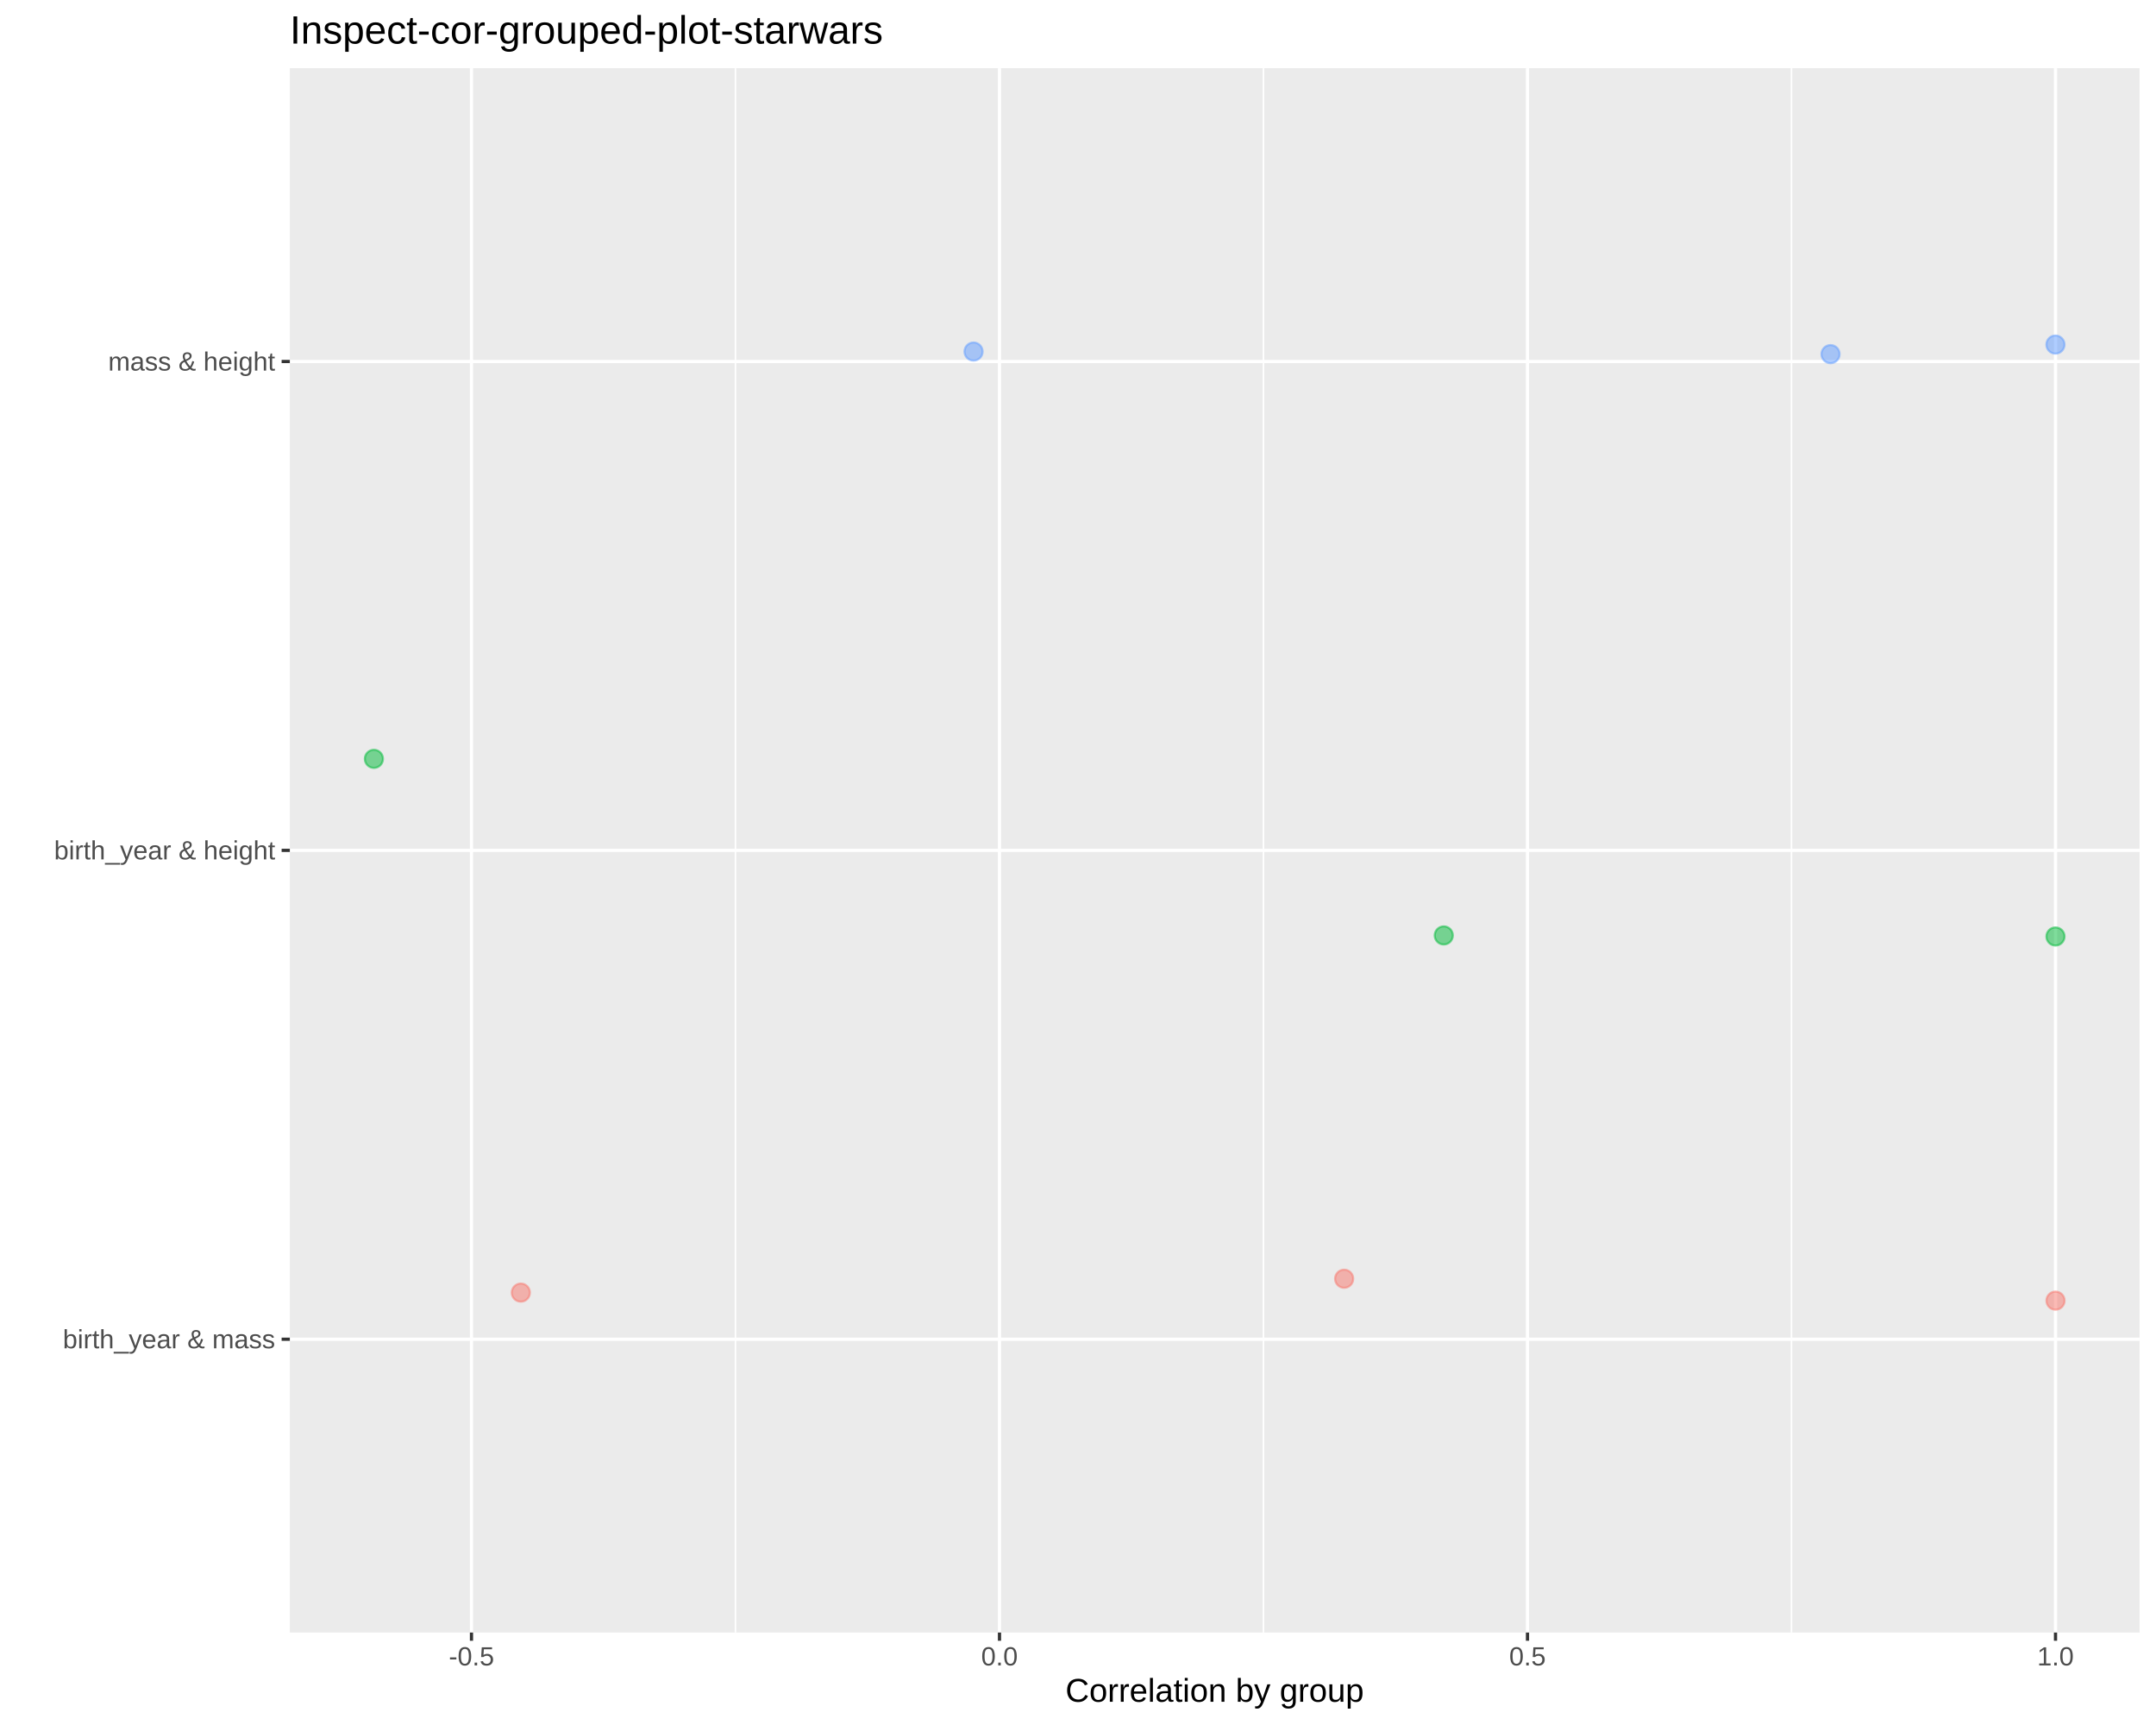
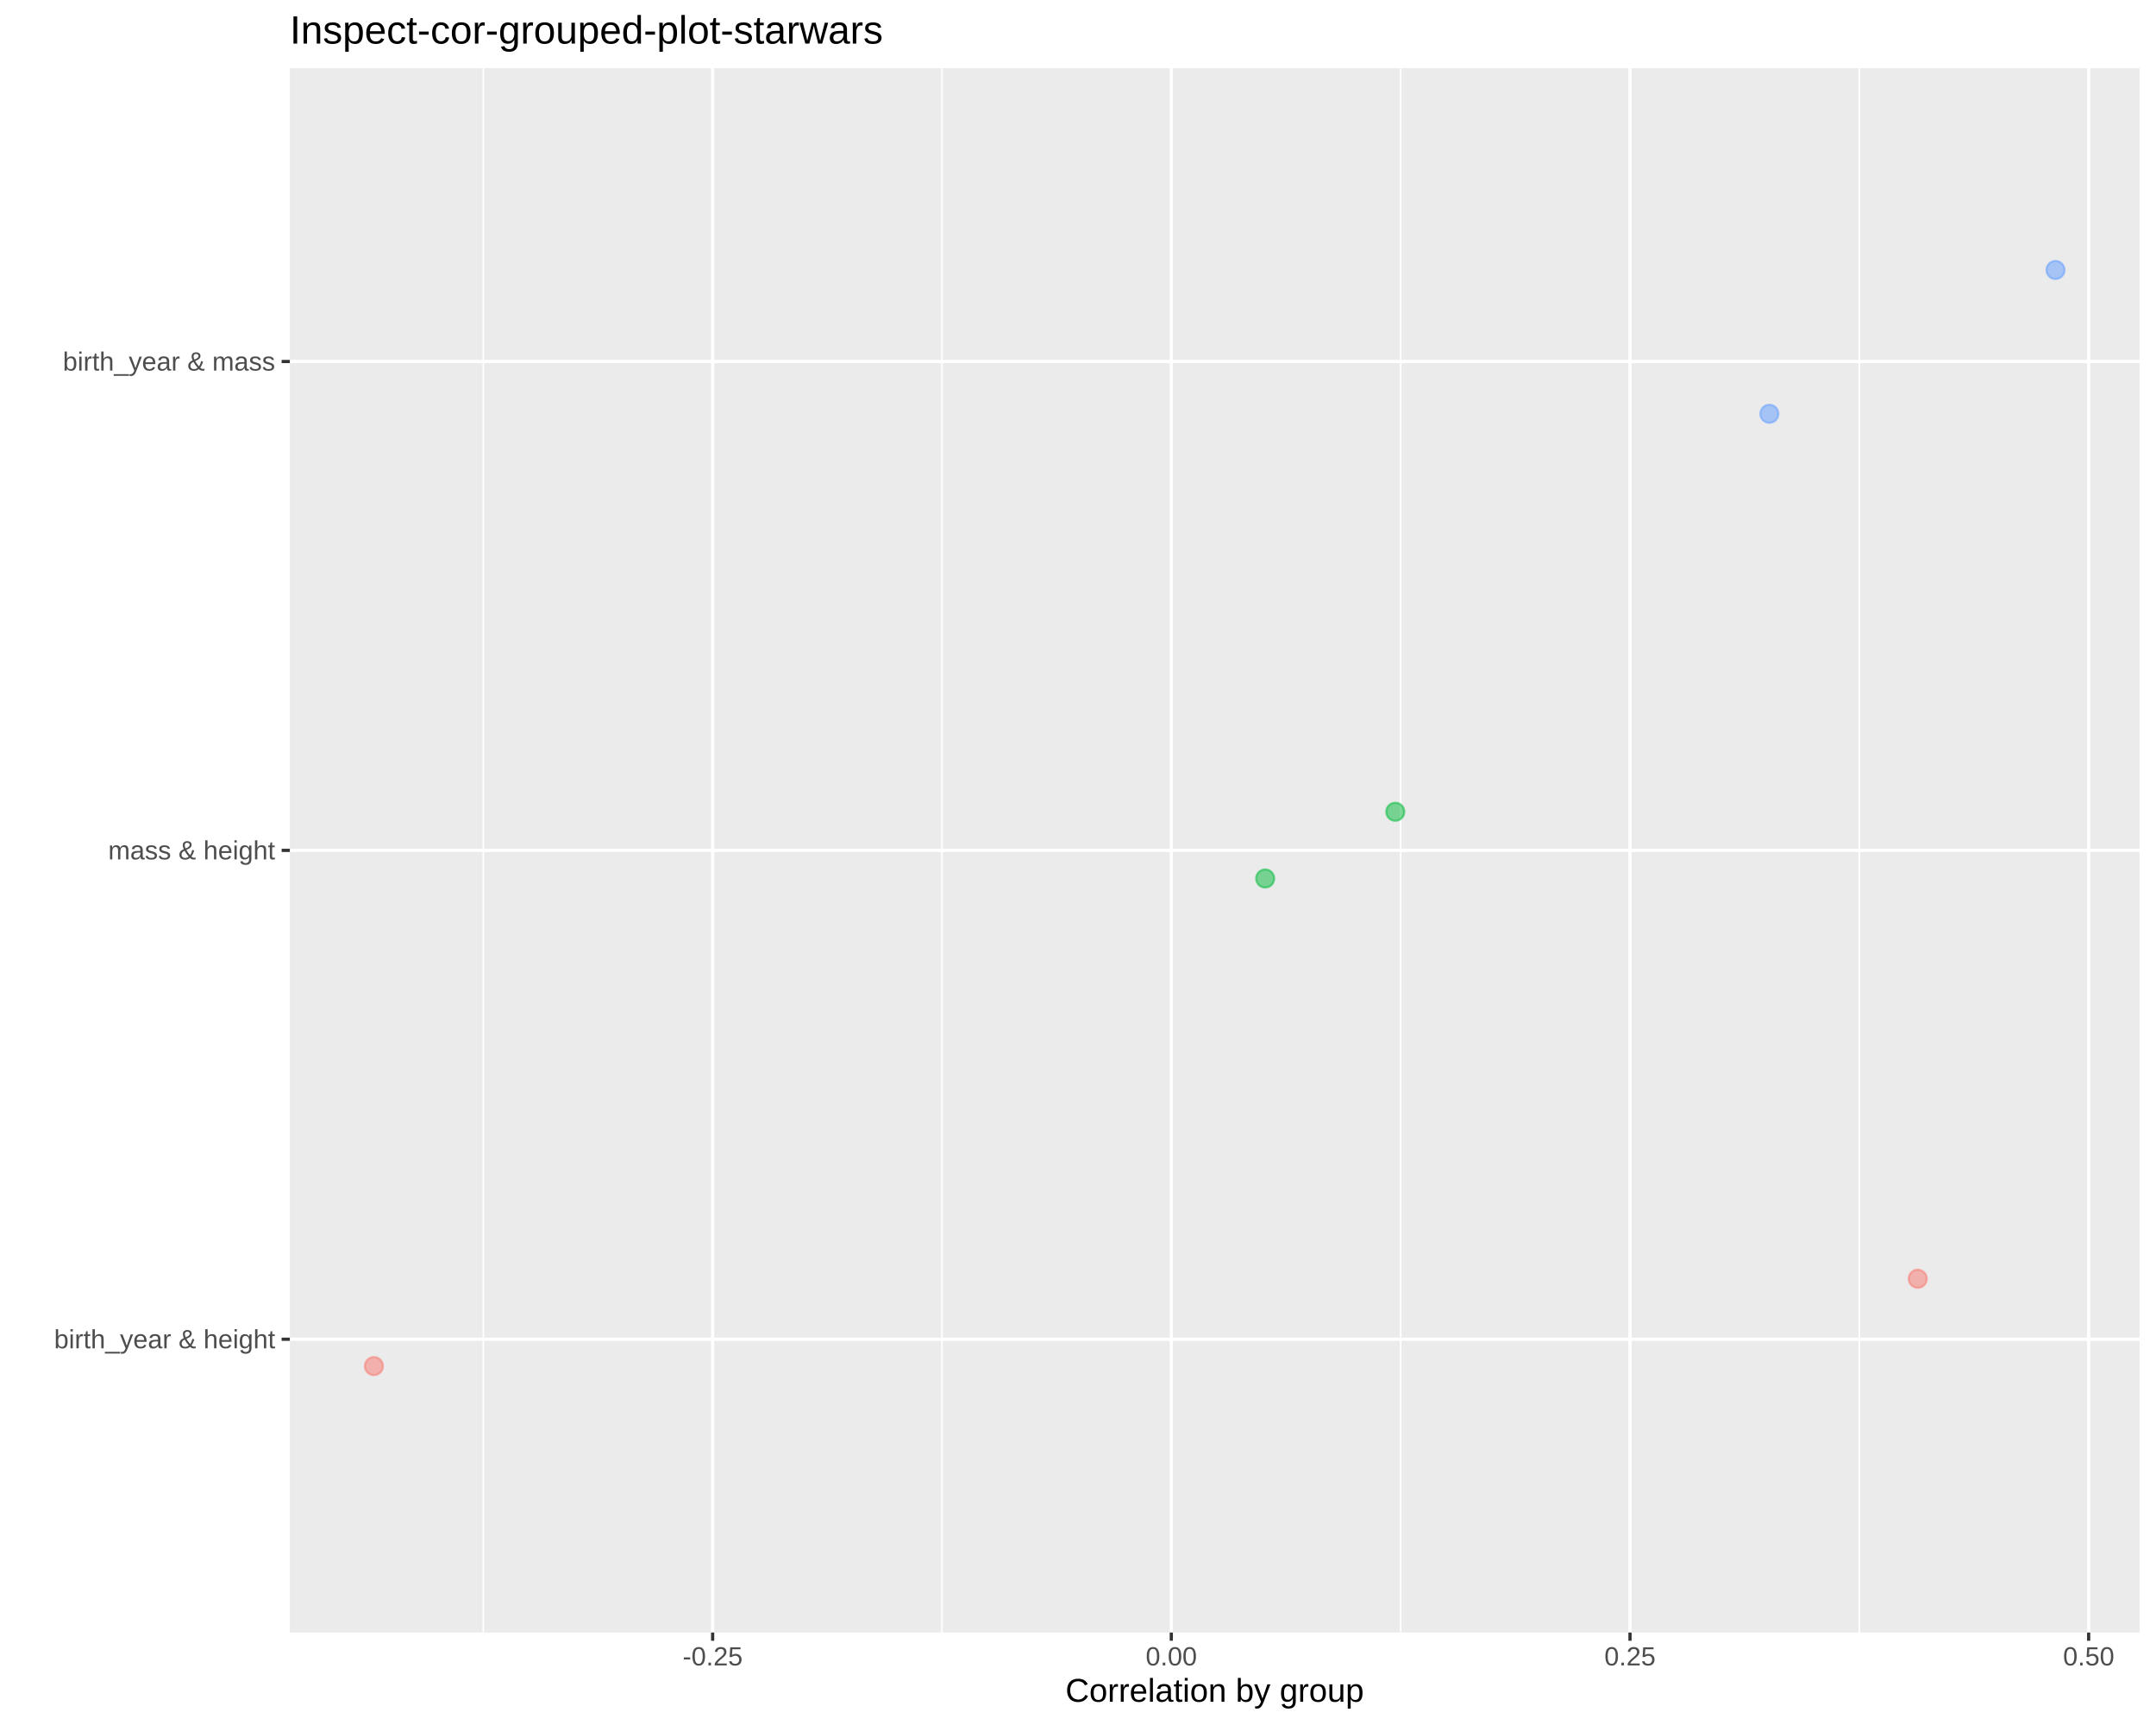
<svg xmlns="http://www.w3.org/2000/svg" viewBox="0 0 720.00 576.00">
  <defs>
    <style type="text/css">
    line, polyline, polygon, path, rect, circle {
      fill: none;
      stroke: #000000;
      stroke-linecap: round;
      stroke-linejoin: round;
      stroke-miterlimit: 10.00;
    }
  </style>
  </defs>
  <rect width="100%" height="100%" style="stroke: none; fill: #FFFFFF;" />
  <rect x="0.00" y="0.00" width="720.00" height="576.00" style="stroke-width: 1.07; stroke: #FFFFFF; fill: #FFFFFF;" />
  <defs>
    <clipPath id="cpOTYuNzl8NzE0LjUyfDU0NS4xM3wyMi43Nw==">
      <rect x="96.79" y="22.77" width="617.73" height="522.36" />
    </clipPath>
  </defs>
  <rect x="96.79" y="22.77" width="617.73" height="522.36" style="stroke-width: 1.07; stroke: none; fill: #EBEBEB;" clip-path="url(#cpOTYuNzl8NzE0LjUyfDU0NS4xM3wyMi43Nw==)" />
-   <polyline points="245.61,545.13 245.61,22.77 " style="stroke-width: 0.53; stroke: #FFFFFF; stroke-linecap: butt;" clip-path="url(#cpOTYuNzl8NzE0LjUyfDU0NS4xM3wyMi43Nw==)" />
-   <polyline points="421.94,545.13 421.94,22.77 " style="stroke-width: 0.53; stroke: #FFFFFF; stroke-linecap: butt;" clip-path="url(#cpOTYuNzl8NzE0LjUyfDU0NS4xM3wyMi43Nw==)" />
-   <polyline points="598.27,545.13 598.27,22.77 " style="stroke-width: 0.53; stroke: #FFFFFF; stroke-linecap: butt;" clip-path="url(#cpOTYuNzl8NzE0LjUyfDU0NS4xM3wyMi43Nw==)" />
+   <polyline points="161.40,545.13 161.40,22.77 " style="stroke-width: 0.53; stroke: #FFFFFF; stroke-linecap: butt;" clip-path="url(#cpOTYuNzl8NzE0LjUyfDU0NS4xM3wyMi43Nw==)" />
+   <polyline points="314.57,545.13 314.57,22.77 " style="stroke-width: 0.53; stroke: #FFFFFF; stroke-linecap: butt;" clip-path="url(#cpOTYuNzl8NzE0LjUyfDU0NS4xM3wyMi43Nw==)" />
+   <polyline points="467.75,545.13 467.75,22.77 " style="stroke-width: 0.53; stroke: #FFFFFF; stroke-linecap: butt;" clip-path="url(#cpOTYuNzl8NzE0LjUyfDU0NS4xM3wyMi43Nw==)" />
+   <polyline points="620.93,545.13 620.93,22.77 " style="stroke-width: 0.53; stroke: #FFFFFF; stroke-linecap: butt;" clip-path="url(#cpOTYuNzl8NzE0LjUyfDU0NS4xM3wyMi43Nw==)" />
  <polyline points="96.79,447.19 714.52,447.19 " style="stroke-width: 1.07; stroke: #FFFFFF; stroke-linecap: butt;" clip-path="url(#cpOTYuNzl8NzE0LjUyfDU0NS4xM3wyMi43Nw==)" />
  <polyline points="96.79,283.95 714.52,283.95 " style="stroke-width: 1.07; stroke: #FFFFFF; stroke-linecap: butt;" clip-path="url(#cpOTYuNzl8NzE0LjUyfDU0NS4xM3wyMi43Nw==)" />
  <polyline points="96.79,120.71 714.52,120.71 " style="stroke-width: 1.07; stroke: #FFFFFF; stroke-linecap: butt;" clip-path="url(#cpOTYuNzl8NzE0LjUyfDU0NS4xM3wyMi43Nw==)" />
-   <polyline points="157.45,545.13 157.45,22.77 " style="stroke-width: 1.07; stroke: #FFFFFF; stroke-linecap: butt;" clip-path="url(#cpOTYuNzl8NzE0LjUyfDU0NS4xM3wyMi43Nw==)" />
-   <polyline points="333.78,545.13 333.78,22.77 " style="stroke-width: 1.07; stroke: #FFFFFF; stroke-linecap: butt;" clip-path="url(#cpOTYuNzl8NzE0LjUyfDU0NS4xM3wyMi43Nw==)" />
-   <polyline points="510.11,545.13 510.11,22.77 " style="stroke-width: 1.07; stroke: #FFFFFF; stroke-linecap: butt;" clip-path="url(#cpOTYuNzl8NzE0LjUyfDU0NS4xM3wyMi43Nw==)" />
-   <polyline points="686.44,545.13 686.44,22.77 " style="stroke-width: 1.07; stroke: #FFFFFF; stroke-linecap: butt;" clip-path="url(#cpOTYuNzl8NzE0LjUyfDU0NS4xM3wyMi43Nw==)" />
-   <circle cx="448.88" cy="426.99" r="2.27pt" style="stroke-width: 0.71; stroke: #F8766D; stroke-opacity: 0.50; fill: #F8766D; fill-opacity: 0.50;" clip-path="url(#cpOTYuNzl8NzE0LjUyfDU0NS4xM3wyMi43Nw==)" />
-   <circle cx="173.93" cy="431.62" r="2.27pt" style="stroke-width: 0.71; stroke: #F8766D; stroke-opacity: 0.50; fill: #F8766D; fill-opacity: 0.50;" clip-path="url(#cpOTYuNzl8NzE0LjUyfDU0NS4xM3wyMi43Nw==)" />
-   <circle cx="686.44" cy="434.30" r="2.27pt" style="stroke-width: 0.71; stroke: #F8766D; stroke-opacity: 0.50; fill: #F8766D; fill-opacity: 0.50;" clip-path="url(#cpOTYuNzl8NzE0LjUyfDU0NS4xM3wyMi43Nw==)" />
-   <circle cx="482.15" cy="312.35" r="2.27pt" style="stroke-width: 0.71; stroke: #00BA38; stroke-opacity: 0.50; fill: #00BA38; fill-opacity: 0.50;" clip-path="url(#cpOTYuNzl8NzE0LjUyfDU0NS4xM3wyMi43Nw==)" />
-   <circle cx="124.87" cy="253.39" r="2.27pt" style="stroke-width: 0.71; stroke: #00BA38; stroke-opacity: 0.50; fill: #00BA38; fill-opacity: 0.50;" clip-path="url(#cpOTYuNzl8NzE0LjUyfDU0NS4xM3wyMi43Nw==)" />
-   <circle cx="686.43" cy="312.70" r="2.27pt" style="stroke-width: 0.71; stroke: #00BA38; stroke-opacity: 0.50; fill: #00BA38; fill-opacity: 0.50;" clip-path="url(#cpOTYuNzl8NzE0LjUyfDU0NS4xM3wyMi43Nw==)" />
-   <circle cx="325.12" cy="117.39" r="2.27pt" style="stroke-width: 0.71; stroke: #619CFF; stroke-opacity: 0.50; fill: #619CFF; fill-opacity: 0.50;" clip-path="url(#cpOTYuNzl8NzE0LjUyfDU0NS4xM3wyMi43Nw==)" />
-   <circle cx="611.31" cy="118.25" r="2.27pt" style="stroke-width: 0.71; stroke: #619CFF; stroke-opacity: 0.50; fill: #619CFF; fill-opacity: 0.50;" clip-path="url(#cpOTYuNzl8NzE0LjUyfDU0NS4xM3wyMi43Nw==)" />
-   <circle cx="686.42" cy="115.06" r="2.27pt" style="stroke-width: 0.71; stroke: #619CFF; stroke-opacity: 0.50; fill: #619CFF; fill-opacity: 0.50;" clip-path="url(#cpOTYuNzl8NzE0LjUyfDU0NS4xM3wyMi43Nw==)" />
+   <polyline points="237.99,545.13 237.99,22.77 " style="stroke-width: 1.07; stroke: #FFFFFF; stroke-linecap: butt;" clip-path="url(#cpOTYuNzl8NzE0LjUyfDU0NS4xM3wyMi43Nw==)" />
+   <polyline points="391.16,545.13 391.16,22.77 " style="stroke-width: 1.07; stroke: #FFFFFF; stroke-linecap: butt;" clip-path="url(#cpOTYuNzl8NzE0LjUyfDU0NS4xM3wyMi43Nw==)" />
+   <polyline points="544.34,545.13 544.34,22.77 " style="stroke-width: 1.07; stroke: #FFFFFF; stroke-linecap: butt;" clip-path="url(#cpOTYuNzl8NzE0LjUyfDU0NS4xM3wyMi43Nw==)" />
+   <polyline points="697.51,545.13 697.51,22.77 " style="stroke-width: 1.07; stroke: #FFFFFF; stroke-linecap: butt;" clip-path="url(#cpOTYuNzl8NzE0LjUyfDU0NS4xM3wyMi43Nw==)" />
+   <circle cx="640.43" cy="426.99" r="2.27pt" style="stroke-width: 0.71; stroke: #F8766D; stroke-opacity: 0.50; fill: #F8766D; fill-opacity: 0.50;" clip-path="url(#cpOTYuNzl8NzE0LjUyfDU0NS4xM3wyMi43Nw==)" />
+   <circle cx="124.87" cy="456.16" r="2.27pt" style="stroke-width: 0.71; stroke: #F8766D; stroke-opacity: 0.50; fill: #F8766D; fill-opacity: 0.50;" clip-path="url(#cpOTYuNzl8NzE0LjUyfDU0NS4xM3wyMi43Nw==)" />
+   <circle cx="422.51" cy="293.34" r="2.27pt" style="stroke-width: 0.71; stroke: #00BA38; stroke-opacity: 0.50; fill: #00BA38; fill-opacity: 0.50;" clip-path="url(#cpOTYuNzl8NzE0LjUyfDU0NS4xM3wyMi43Nw==)" />
+   <circle cx="465.96" cy="271.06" r="2.27pt" style="stroke-width: 0.71; stroke: #00BA38; stroke-opacity: 0.50; fill: #00BA38; fill-opacity: 0.50;" clip-path="url(#cpOTYuNzl8NzE0LjUyfDU0NS4xM3wyMi43Nw==)" />
+   <circle cx="590.88" cy="138.17" r="2.27pt" style="stroke-width: 0.71; stroke: #619CFF; stroke-opacity: 0.50; fill: #619CFF; fill-opacity: 0.50;" clip-path="url(#cpOTYuNzl8NzE0LjUyfDU0NS4xM3wyMi43Nw==)" />
+   <circle cx="686.44" cy="90.15" r="2.27pt" style="stroke-width: 0.71; stroke: #619CFF; stroke-opacity: 0.50; fill: #619CFF; fill-opacity: 0.50;" clip-path="url(#cpOTYuNzl8NzE0LjUyfDU0NS4xM3wyMi43Nw==)" />
  <defs>
    <clipPath id="cpMC4wMHw3MjAuMDB8NTc2LjAwfDAuMDA=">
      <rect x="0.00" y="0.00" width="720.00" height="576.00" />
    </clipPath>
  </defs>
  <g clip-path="url(#cpMC4wMHw3MjAuMDB8NTc2LjAwfDAuMDA=)">
-     <text x="20.98" y="450.21" style="font-size: 8.80px; fill: #4D4D4D; font-family: Liberation Sans;" textLength="70.88px" lengthAdjust="spacingAndGlyphs">birth_year &amp; mass</text>
+     <text x="18.06" y="450.21" style="font-size: 8.80px; fill: #4D4D4D; font-family: Liberation Sans;" textLength="73.80px" lengthAdjust="spacingAndGlyphs">birth_year &amp; height</text>
  </g>
  <g clip-path="url(#cpMC4wMHw3MjAuMDB8NTc2LjAwfDAuMDA=)">
-     <text x="18.06" y="286.97" style="font-size: 8.80px; fill: #4D4D4D; font-family: Liberation Sans;" textLength="73.80px" lengthAdjust="spacingAndGlyphs">birth_year &amp; height</text>
+     <text x="36.13" y="286.97" style="font-size: 8.80px; fill: #4D4D4D; font-family: Liberation Sans;" textLength="55.73px" lengthAdjust="spacingAndGlyphs">mass &amp; height</text>
  </g>
  <g clip-path="url(#cpMC4wMHw3MjAuMDB8NTc2LjAwfDAuMDA=)">
-     <text x="36.13" y="123.74" style="font-size: 8.80px; fill: #4D4D4D; font-family: Liberation Sans;" textLength="55.73px" lengthAdjust="spacingAndGlyphs">mass &amp; height</text>
+     <text x="20.98" y="123.74" style="font-size: 8.80px; fill: #4D4D4D; font-family: Liberation Sans;" textLength="70.88px" lengthAdjust="spacingAndGlyphs">birth_year &amp; mass</text>
  </g>
  <polyline points="94.05,447.19 96.79,447.19 " style="stroke-width: 1.07; stroke: #333333; stroke-linecap: butt;" clip-path="url(#cpMC4wMHw3MjAuMDB8NTc2LjAwfDAuMDA=)" />
  <polyline points="94.05,283.95 96.79,283.95 " style="stroke-width: 1.07; stroke: #333333; stroke-linecap: butt;" clip-path="url(#cpMC4wMHw3MjAuMDB8NTc2LjAwfDAuMDA=)" />
  <polyline points="94.05,120.71 96.79,120.71 " style="stroke-width: 1.07; stroke: #333333; stroke-linecap: butt;" clip-path="url(#cpMC4wMHw3MjAuMDB8NTc2LjAwfDAuMDA=)" />
-   <polyline points="157.45,547.87 157.45,545.13 " style="stroke-width: 1.07; stroke: #333333; stroke-linecap: butt;" clip-path="url(#cpMC4wMHw3MjAuMDB8NTc2LjAwfDAuMDA=)" />
-   <polyline points="333.78,547.87 333.78,545.13 " style="stroke-width: 1.07; stroke: #333333; stroke-linecap: butt;" clip-path="url(#cpMC4wMHw3MjAuMDB8NTc2LjAwfDAuMDA=)" />
-   <polyline points="510.11,547.87 510.11,545.13 " style="stroke-width: 1.07; stroke: #333333; stroke-linecap: butt;" clip-path="url(#cpMC4wMHw3MjAuMDB8NTc2LjAwfDAuMDA=)" />
-   <polyline points="686.44,547.87 686.44,545.13 " style="stroke-width: 1.07; stroke: #333333; stroke-linecap: butt;" clip-path="url(#cpMC4wMHw3MjAuMDB8NTc2LjAwfDAuMDA=)" />
+   <polyline points="237.99,547.87 237.99,545.13 " style="stroke-width: 1.07; stroke: #333333; stroke-linecap: butt;" clip-path="url(#cpMC4wMHw3MjAuMDB8NTc2LjAwfDAuMDA=)" />
+   <polyline points="391.16,547.87 391.16,545.13 " style="stroke-width: 1.07; stroke: #333333; stroke-linecap: butt;" clip-path="url(#cpMC4wMHw3MjAuMDB8NTc2LjAwfDAuMDA=)" />
+   <polyline points="544.34,547.87 544.34,545.13 " style="stroke-width: 1.07; stroke: #333333; stroke-linecap: butt;" clip-path="url(#cpMC4wMHw3MjAuMDB8NTc2LjAwfDAuMDA=)" />
+   <polyline points="697.51,547.87 697.51,545.13 " style="stroke-width: 1.07; stroke: #333333; stroke-linecap: butt;" clip-path="url(#cpMC4wMHw3MjAuMDB8NTc2LjAwfDAuMDA=)" />
  <g clip-path="url(#cpMC4wMHw3MjAuMDB8NTc2LjAwfDAuMDA=)">
-     <text x="149.88" y="556.11" style="font-size: 8.80px; fill: #4D4D4D; font-family: Liberation Sans;" textLength="15.14px" lengthAdjust="spacingAndGlyphs">-0.5</text>
+     <text x="227.97" y="556.11" style="font-size: 8.80px; fill: #4D4D4D; font-family: Liberation Sans;" textLength="20.03px" lengthAdjust="spacingAndGlyphs">-0.25</text>
  </g>
  <g clip-path="url(#cpMC4wMHw3MjAuMDB8NTc2LjAwfDAuMDA=)">
-     <text x="327.67" y="556.11" style="font-size: 8.80px; fill: #4D4D4D; font-family: Liberation Sans;" textLength="12.22px" lengthAdjust="spacingAndGlyphs">0.0</text>
+     <text x="382.61" y="556.11" style="font-size: 8.80px; fill: #4D4D4D; font-family: Liberation Sans;" textLength="17.11px" lengthAdjust="spacingAndGlyphs">0.00</text>
  </g>
  <g clip-path="url(#cpMC4wMHw3MjAuMDB8NTc2LjAwfDAuMDA=)">
-     <text x="504.00" y="556.11" style="font-size: 8.80px; fill: #4D4D4D; font-family: Liberation Sans;" textLength="12.22px" lengthAdjust="spacingAndGlyphs">0.5</text>
+     <text x="535.78" y="556.11" style="font-size: 8.80px; fill: #4D4D4D; font-family: Liberation Sans;" textLength="17.11px" lengthAdjust="spacingAndGlyphs">0.25</text>
  </g>
  <g clip-path="url(#cpMC4wMHw3MjAuMDB8NTc2LjAwfDAuMDA=)">
-     <text x="680.33" y="556.11" style="font-size: 8.80px; fill: #4D4D4D; font-family: Liberation Sans;" textLength="12.22px" lengthAdjust="spacingAndGlyphs">1.0</text>
+     <text x="688.96" y="556.11" style="font-size: 8.80px; fill: #4D4D4D; font-family: Liberation Sans;" textLength="17.11px" lengthAdjust="spacingAndGlyphs">0.50</text>
  </g>
  <g clip-path="url(#cpMC4wMHw3MjAuMDB8NTc2LjAwfDAuMDA=)">
    <text x="355.80" y="568.24" style="font-size: 11.00px; font-family: Liberation Sans;" textLength="99.72px" lengthAdjust="spacingAndGlyphs">Correlation by group</text>
  </g>
  <g clip-path="url(#cpMC4wMHw3MjAuMDB8NTc2LjAwfDAuMDA=)">
    <text x="96.79" y="14.56" style="font-size: 13.20px; font-family: Liberation Sans;" textLength="197.78px" lengthAdjust="spacingAndGlyphs">Inspect-cor-grouped-plot-starwars</text>
  </g>
</svg>
